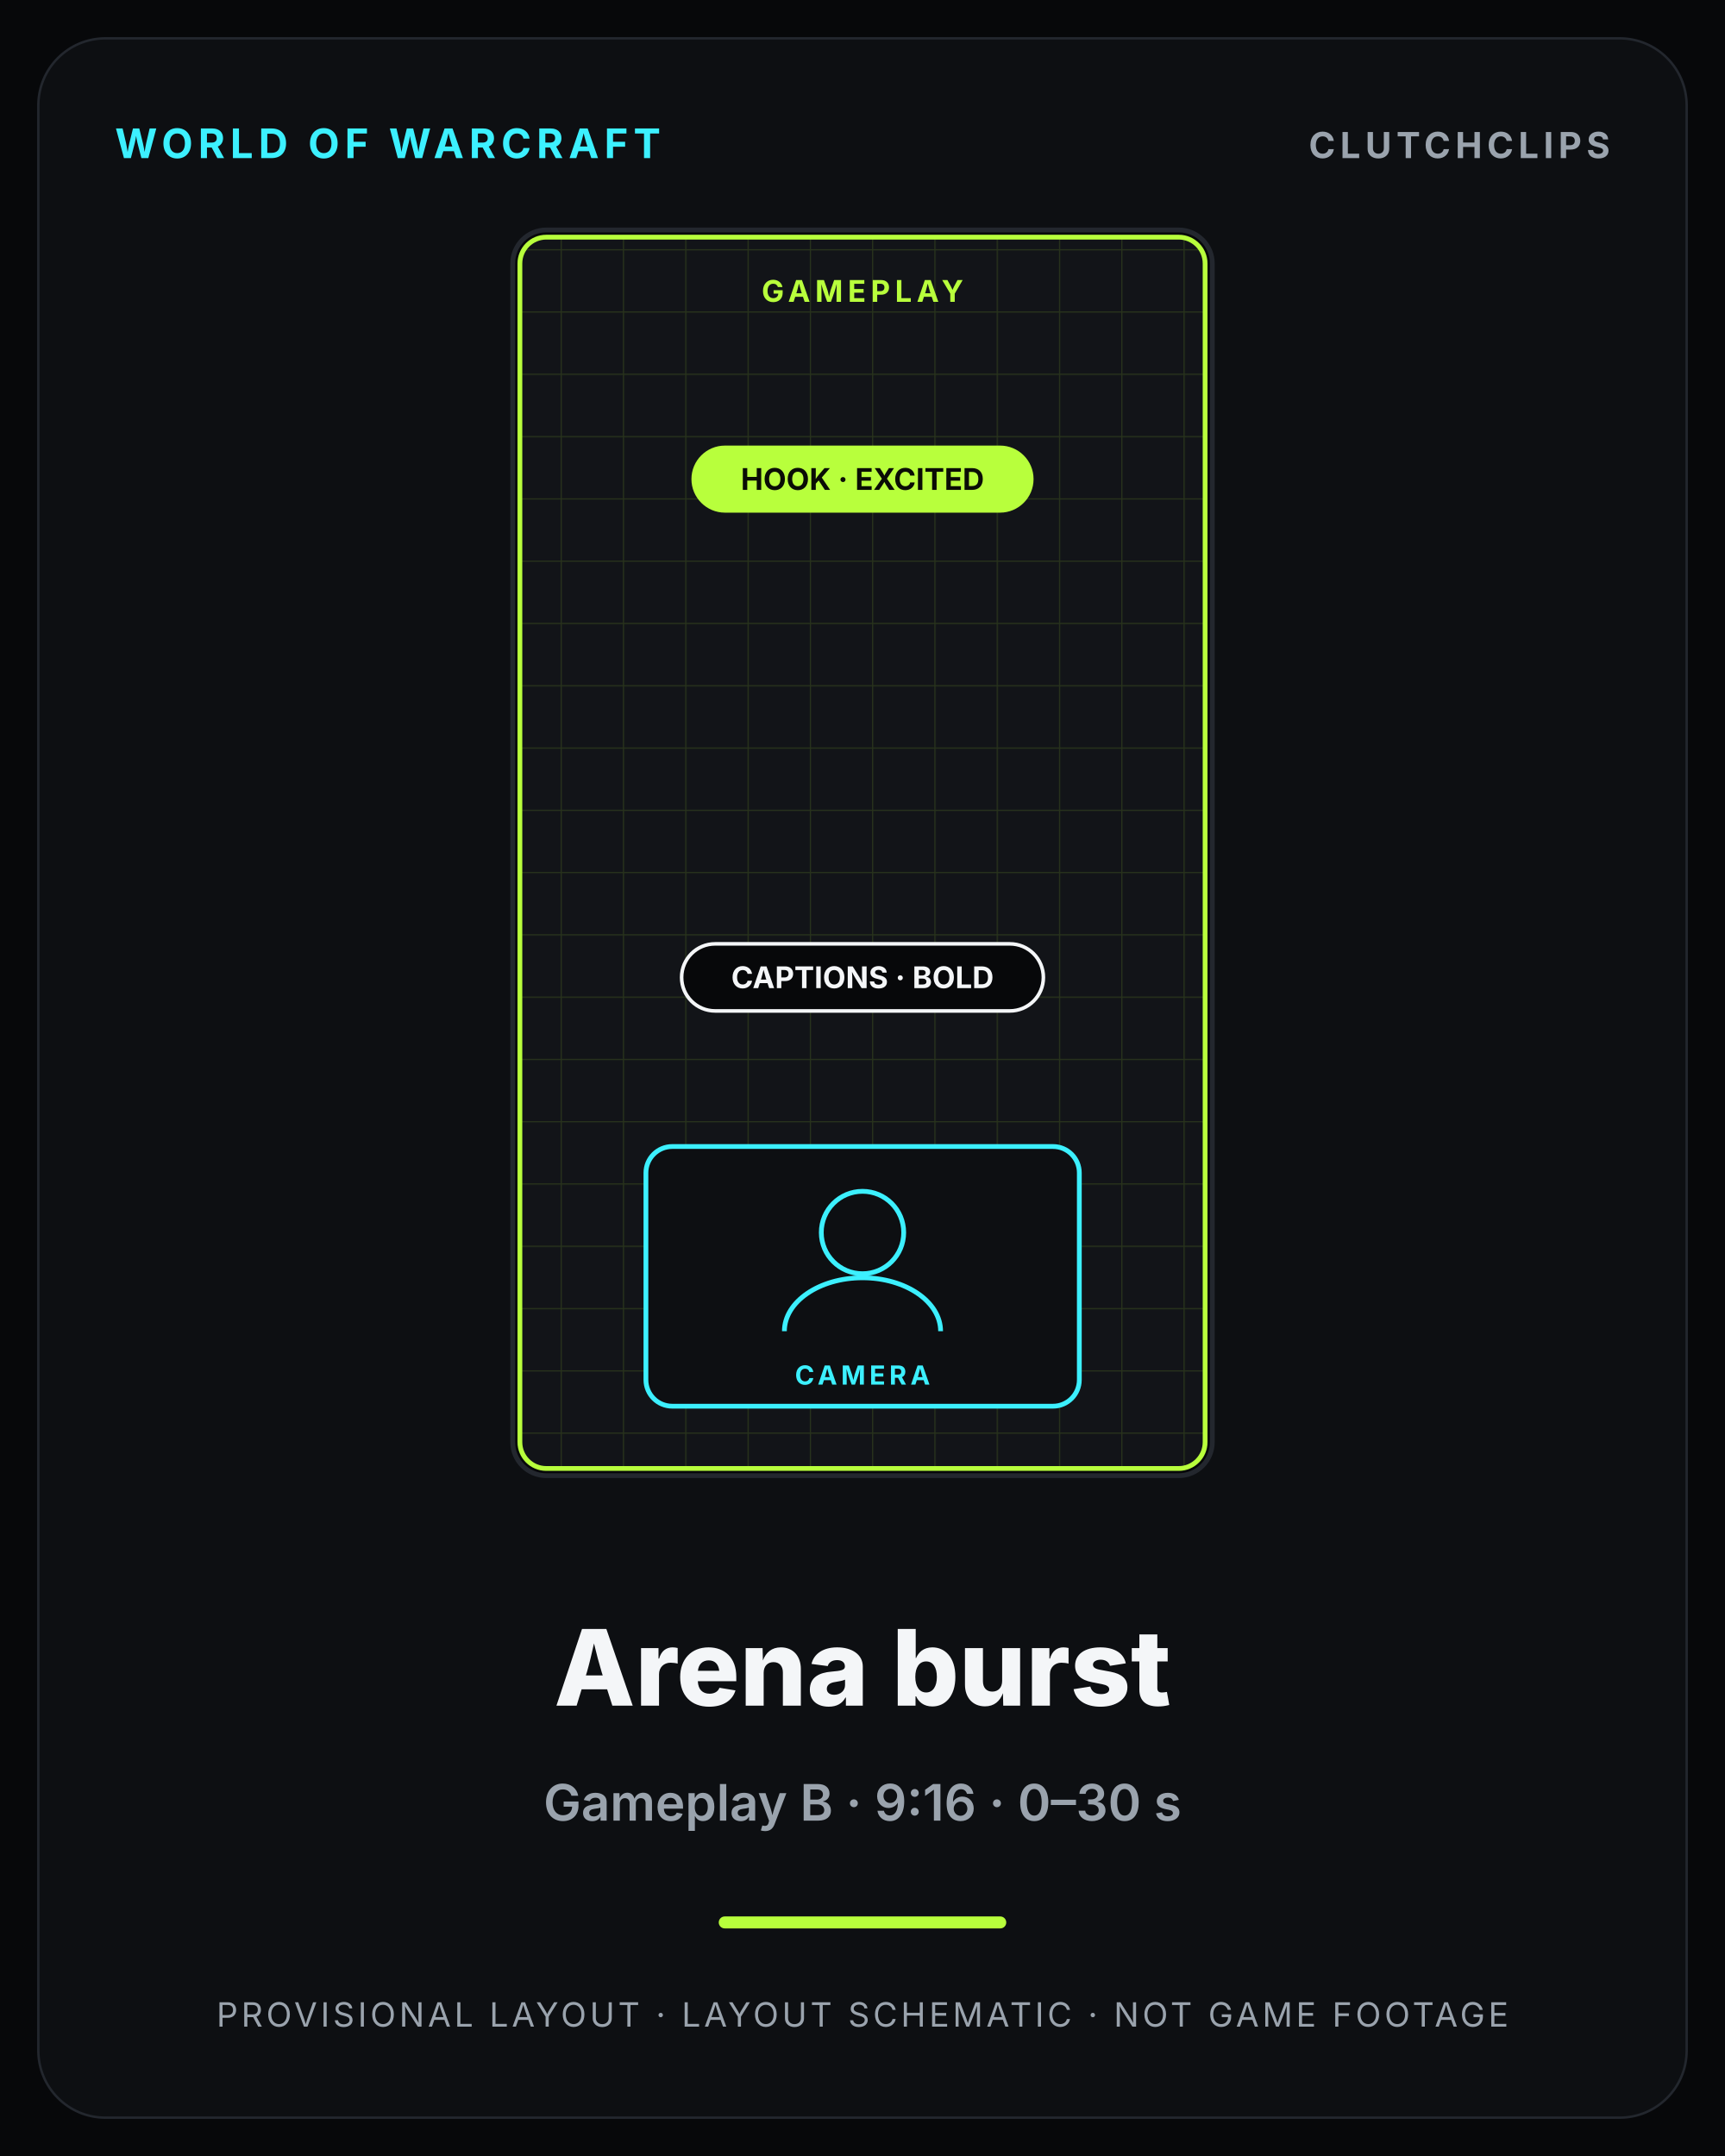
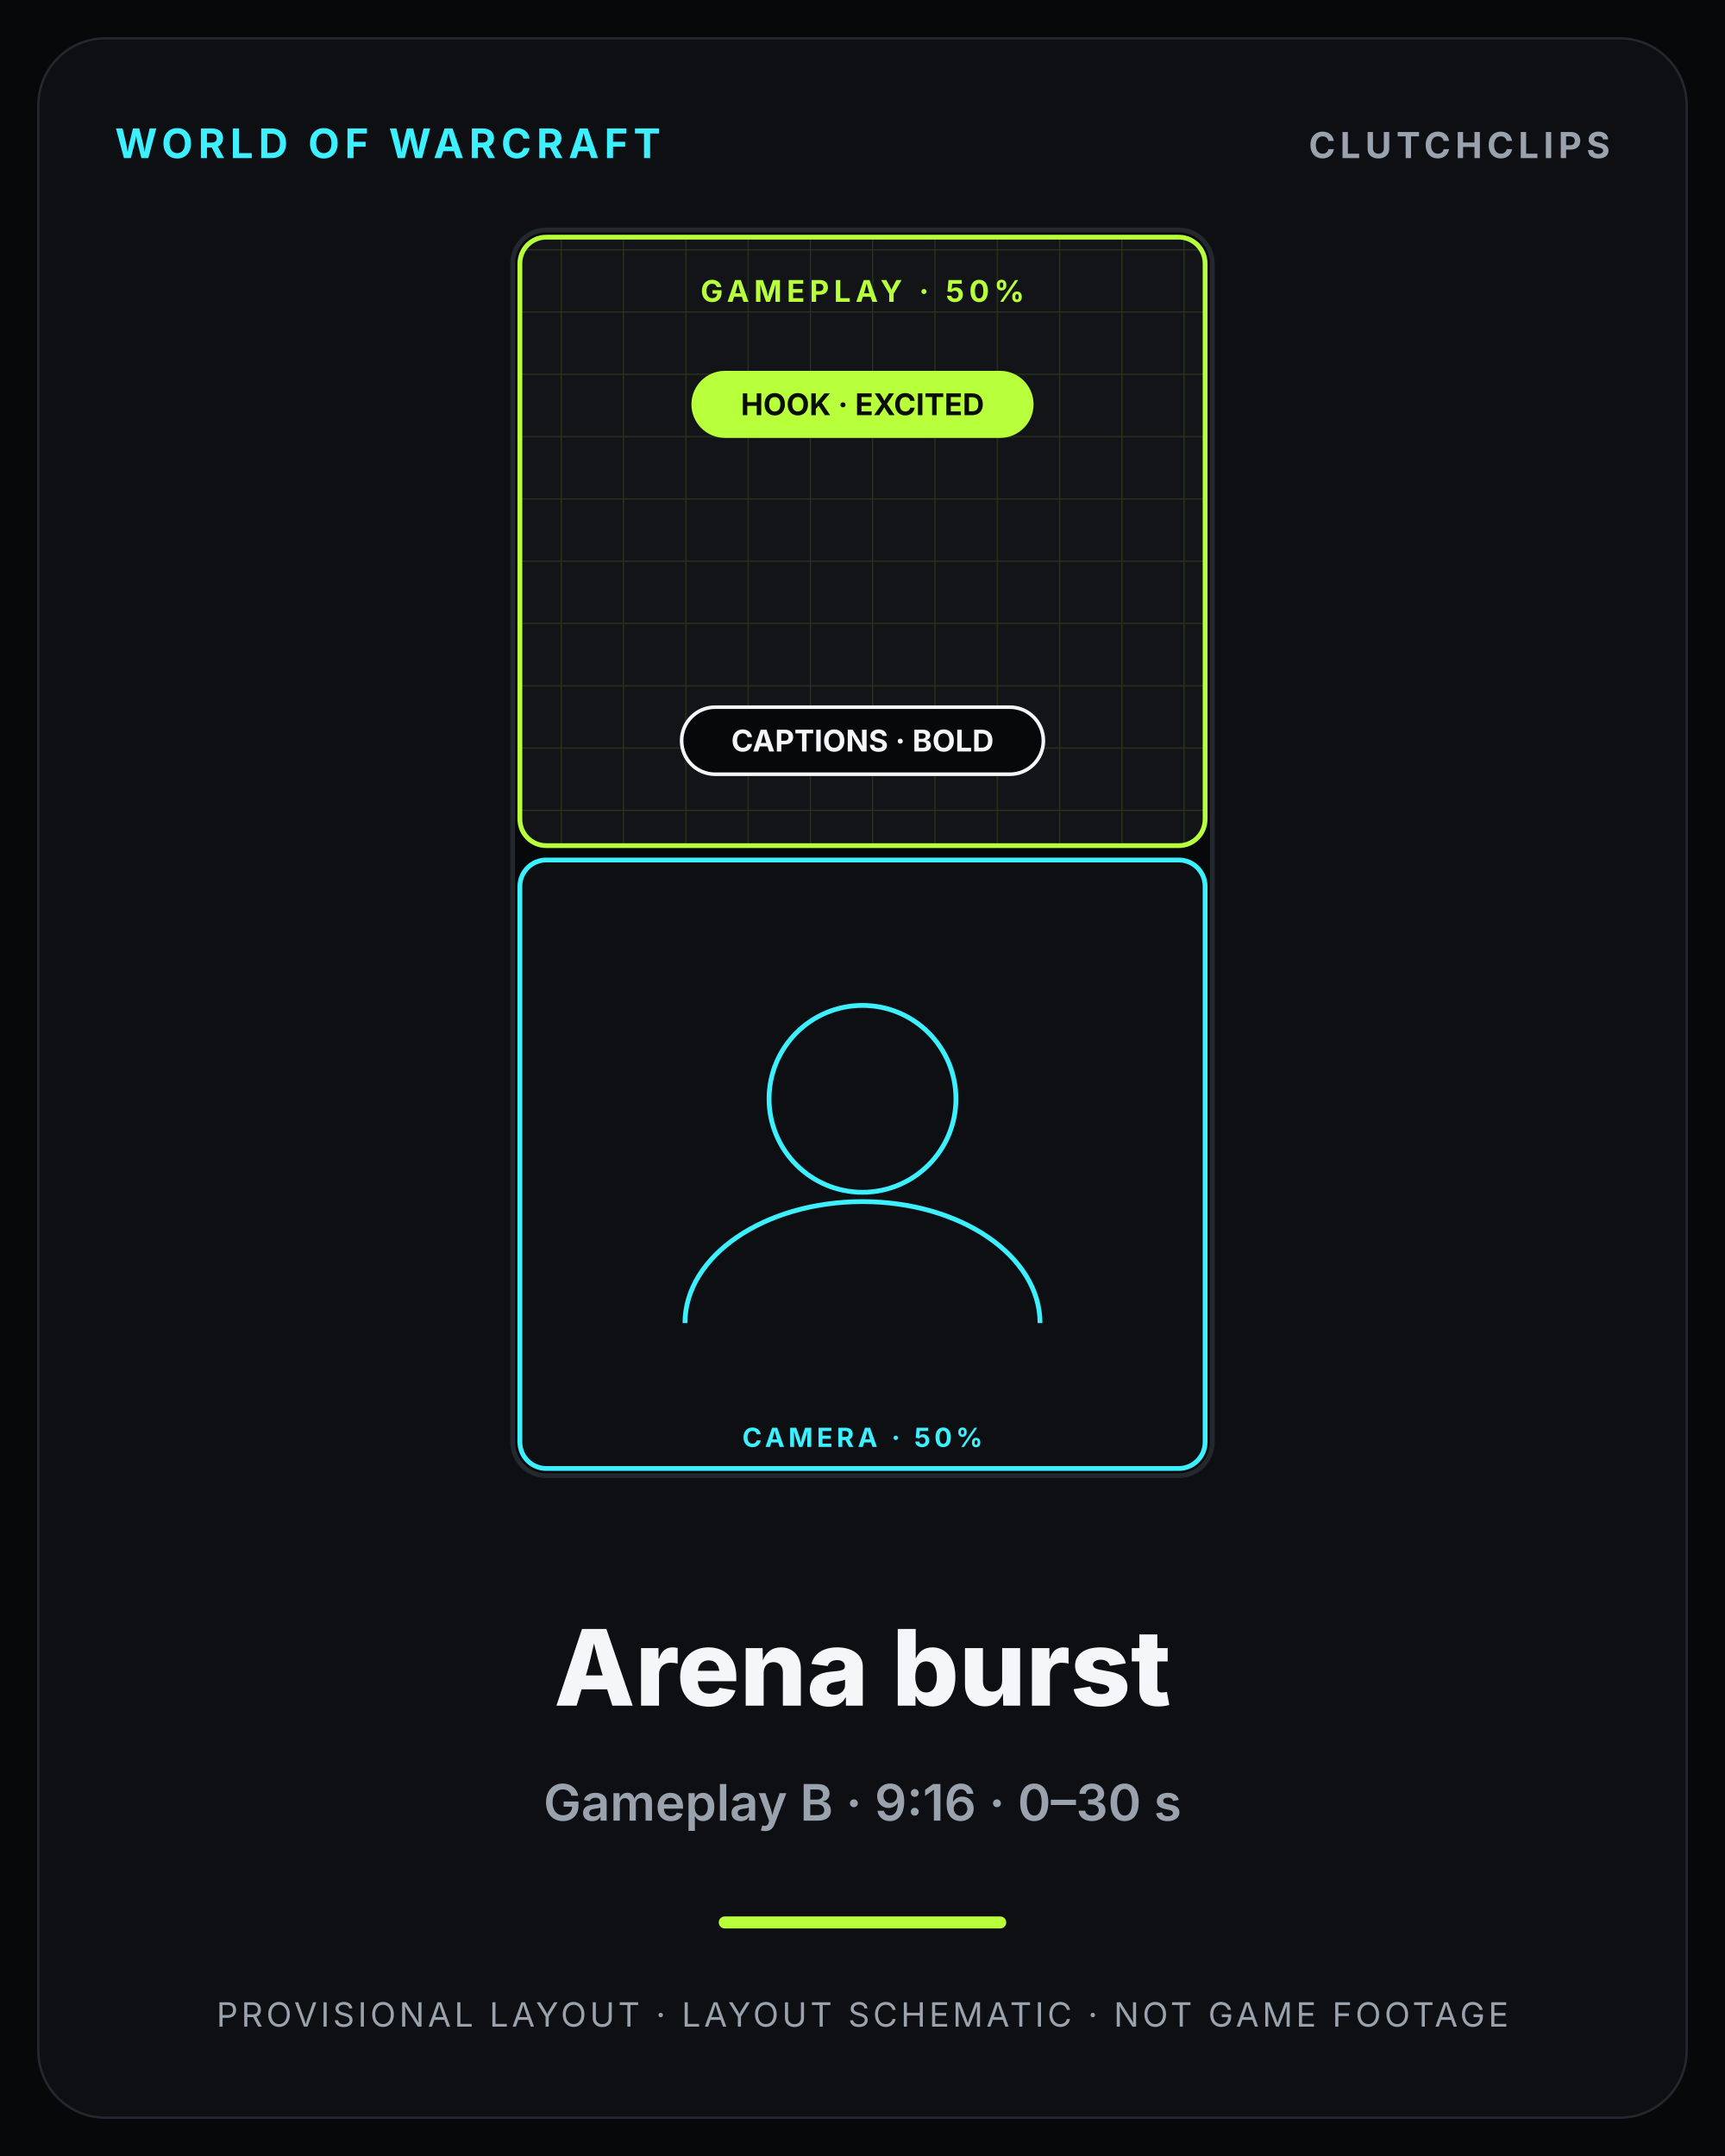
<svg xmlns="http://www.w3.org/2000/svg" viewBox="0 0 720 900" width="720" height="900" role="img" aria-label="Arena burst: Gameplay B layout, 9:16" font-family="Inter, 'Helvetica Neue', Arial, sans-serif">
  <defs>
    <pattern id="grid" width="26" height="26" patternUnits="userSpaceOnUse">
      <path d="M26 0H0V26" fill="none" stroke="#b8ff3c" stroke-opacity="0.13" stroke-width="1" />
    </pattern>
  </defs>
  <rect width="720" height="900" fill="#07080a" />
  <rect x="16" y="16" width="688" height="868" rx="28" fill="#0d0f12" stroke="#23272e" />
  <text x="48" y="66" font-size="17" font-weight="700" letter-spacing="2.2" fill="#3cf0ff">WORLD OF WARCRAFT</text>
  <text x="672" y="66" text-anchor="end" font-size="15" font-weight="700" letter-spacing="2" fill="#9aa3ad">CLUTCHCLIPS</text>
  <rect x="214" y="96" width="292" height="520" rx="14" fill="#07080a" stroke="#23272e" stroke-width="2" />
-   <rect x="217" y="99" width="286" height="514" rx="11" fill="#121418" />
-   <rect x="217" y="99" width="286" height="514" rx="11" fill="url(#grid)" stroke="#b8ff3c" stroke-width="2" />
-   <text x="360" y="126" text-anchor="middle" font-size="12.5" font-weight="700" letter-spacing="2" fill="#b8ff3c">GAMEPLAY</text>
-   <rect x="269.6" y="478.6" width="180.9" height="108.4" rx="11" fill="#0d0f12" stroke="#3cf0ff" stroke-width="2" />
-   <circle cx="360" cy="514.5" r="17.2" fill="none" stroke="#3cf0ff" stroke-width="2" />
-   <path d="M327.4 555.7a32.6 22.3 0 0 1 65.2 0" fill="none" stroke="#3cf0ff" stroke-width="2" />
-   <text x="360" y="578" text-anchor="middle" font-size="11" font-weight="700" letter-spacing="1.6" fill="#3cf0ff">CAMERA</text>
-   <rect x="288.6" y="186" width="142.8" height="28" rx="14" fill="#b8ff3c" />
-   <text x="360" y="204.5" text-anchor="middle" font-size="12.5" font-weight="700" textLength="114.8" lengthAdjust="spacingAndGlyphs" fill="#0a0d05">HOOK · EXCITED</text>
-   <rect x="284.5" y="394" width="151" height="28" rx="14" fill="#07080a" stroke="#f4f6f8" stroke-width="1.5" />
-   <text x="360" y="412.5" text-anchor="middle" font-size="12.5" font-weight="700" textLength="123" lengthAdjust="spacingAndGlyphs" fill="#f4f6f8">CAPTIONS · BOLD</text>
+   <rect x="217" y="99" width="286" height="254" rx="11" fill="#121418" />
+   <rect x="217" y="99" width="286" height="254" rx="11" fill="url(#grid)" stroke="#b8ff3c" stroke-width="2" />
+   <text x="360" y="126" text-anchor="middle" font-size="12.5" font-weight="700" letter-spacing="2" fill="#b8ff3c">GAMEPLAY · 50%</text>
+   <rect x="217" y="359" width="286" height="254" rx="11" fill="#0d0f12" stroke="#3cf0ff" stroke-width="2" />
+   <circle cx="360" cy="458.7" r="39" fill="none" stroke="#3cf0ff" stroke-width="2" />
+   <path d="M285.9 552.3a74.1 50.7 0 0 1 148.2 0" fill="none" stroke="#3cf0ff" stroke-width="2" />
+   <text x="360" y="604" text-anchor="middle" font-size="11" font-weight="700" letter-spacing="1.6" fill="#3cf0ff">CAMERA · 50%</text>
+   <rect x="288.6" y="154.8" width="142.8" height="28" rx="14" fill="#b8ff3c" />
+   <text x="360" y="173.3" text-anchor="middle" font-size="12.5" font-weight="700" textLength="114.8" lengthAdjust="spacingAndGlyphs" fill="#0a0d05">HOOK · EXCITED</text>
+   <rect x="284.5" y="295.2" width="151" height="28" rx="14" fill="#07080a" stroke="#f4f6f8" stroke-width="1.5" />
+   <text x="360" y="313.7" text-anchor="middle" font-size="12.5" font-weight="700" textLength="123" lengthAdjust="spacingAndGlyphs" fill="#f4f6f8">CAPTIONS · BOLD</text>
  <text x="360" y="712" text-anchor="middle" font-size="44" font-weight="800" fill="#f4f6f8">Arena burst</text>
  <text x="360" y="760" text-anchor="middle" font-size="21" font-weight="600" fill="#9aa3ad">Gameplay B  ·  9:16  ·  0–30 s</text>
  <rect x="300" y="800" width="120" height="5" rx="2.5" fill="#b8ff3c" />
  <text x="360" y="846" text-anchor="middle" font-size="14" letter-spacing="1.4" fill="#9aa3ad">PROVISIONAL LAYOUT · LAYOUT SCHEMATIC · NOT GAME FOOTAGE</text>
</svg>
